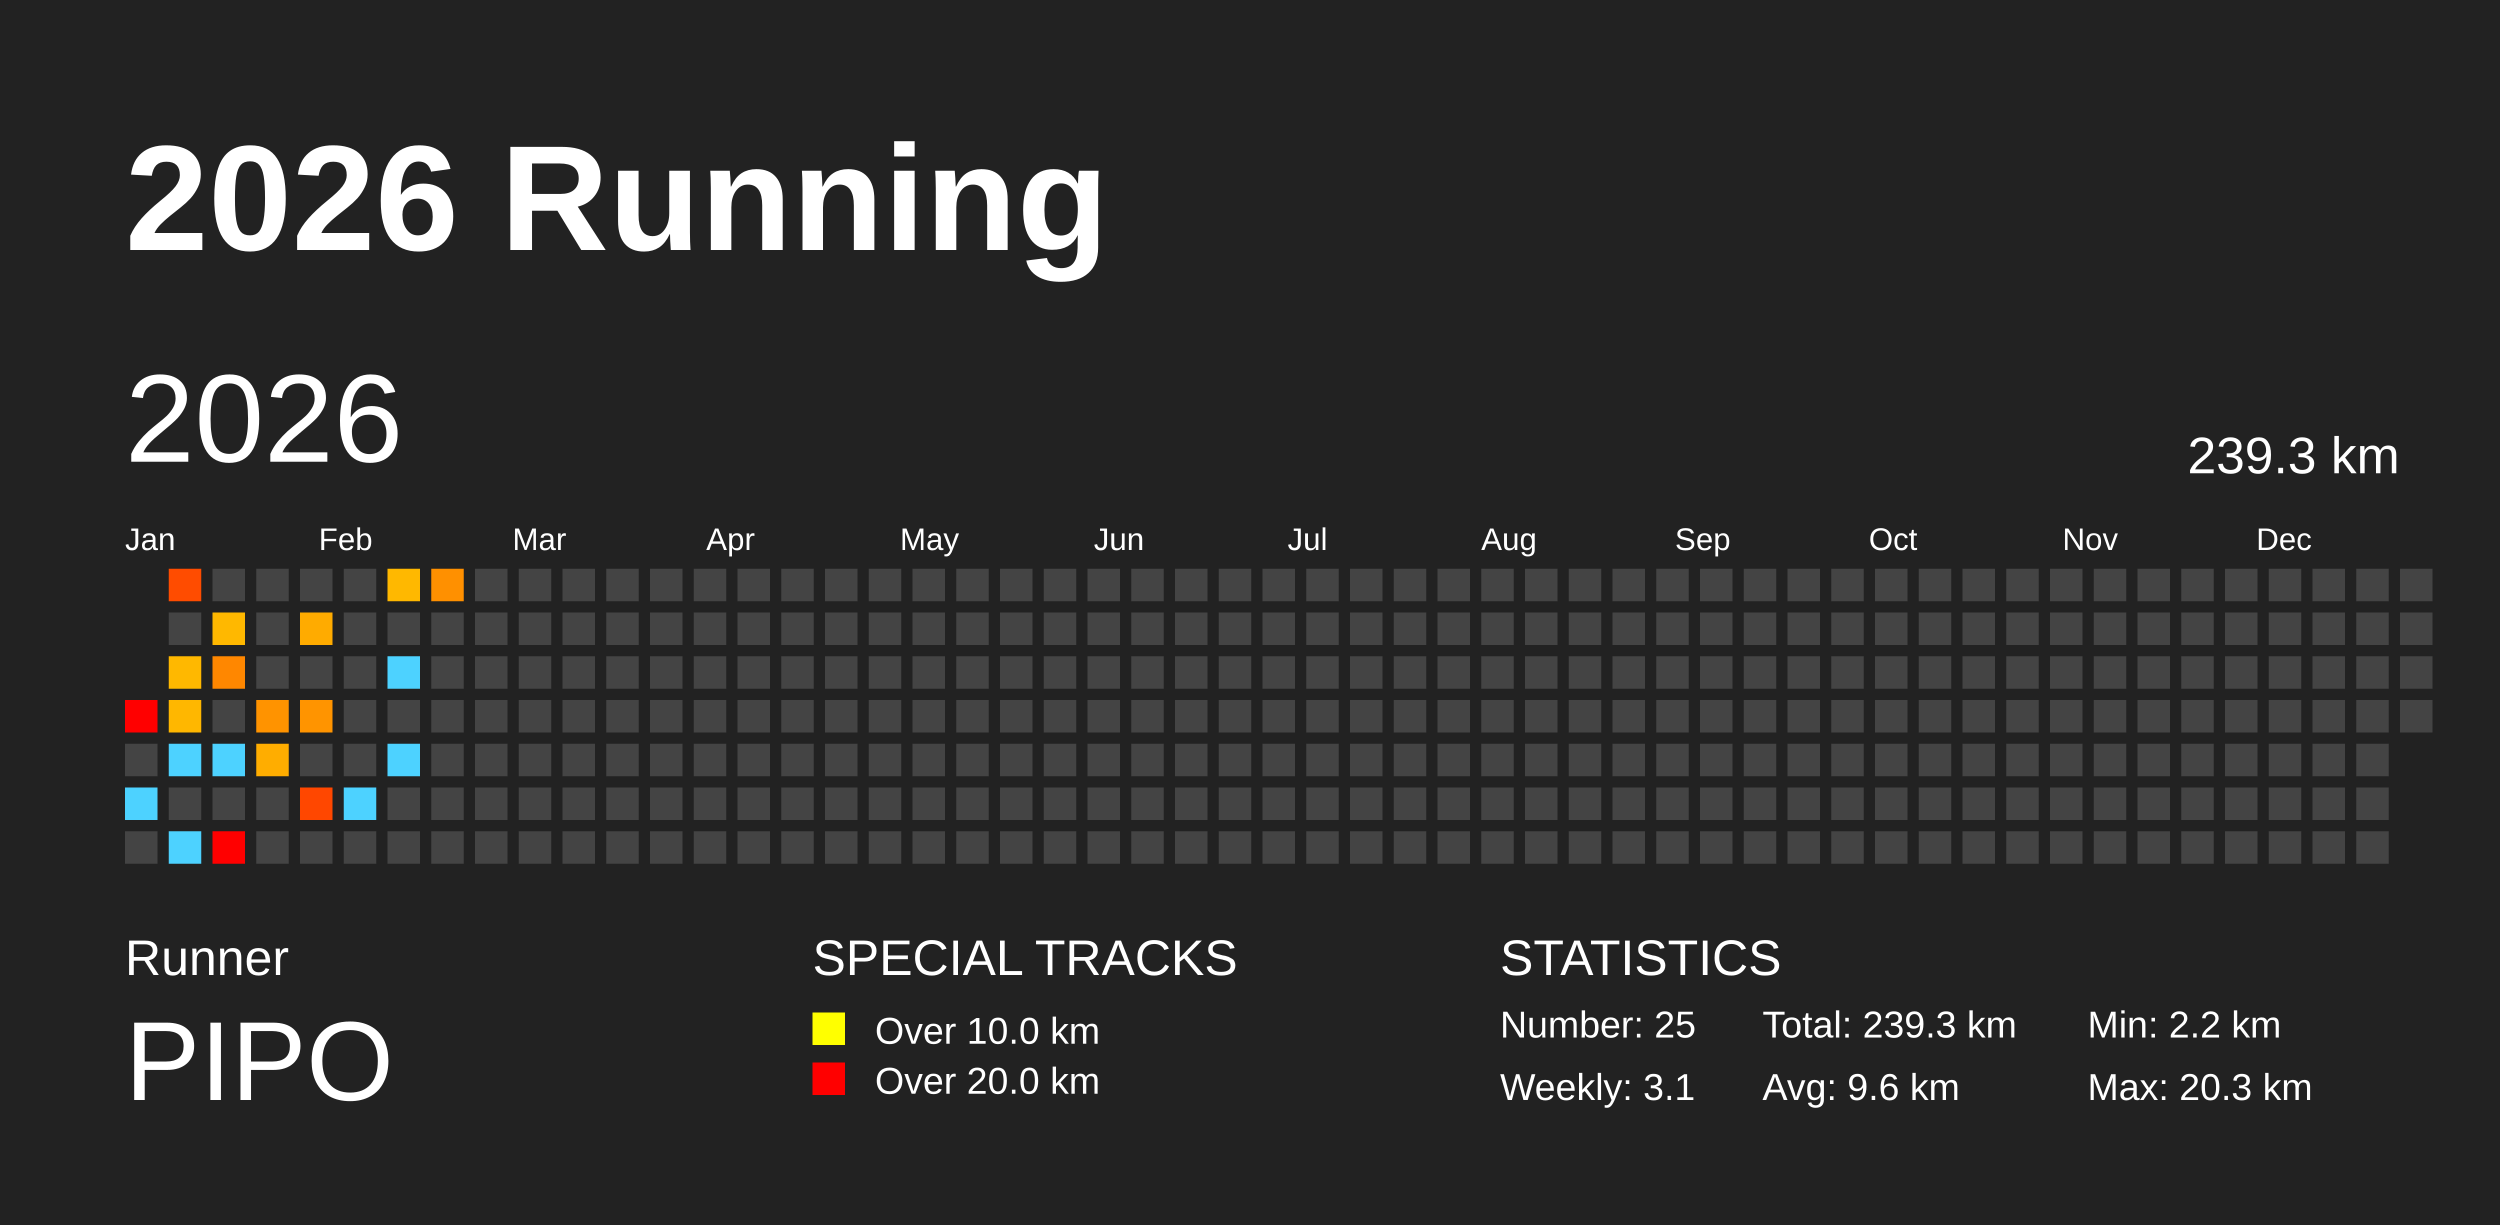
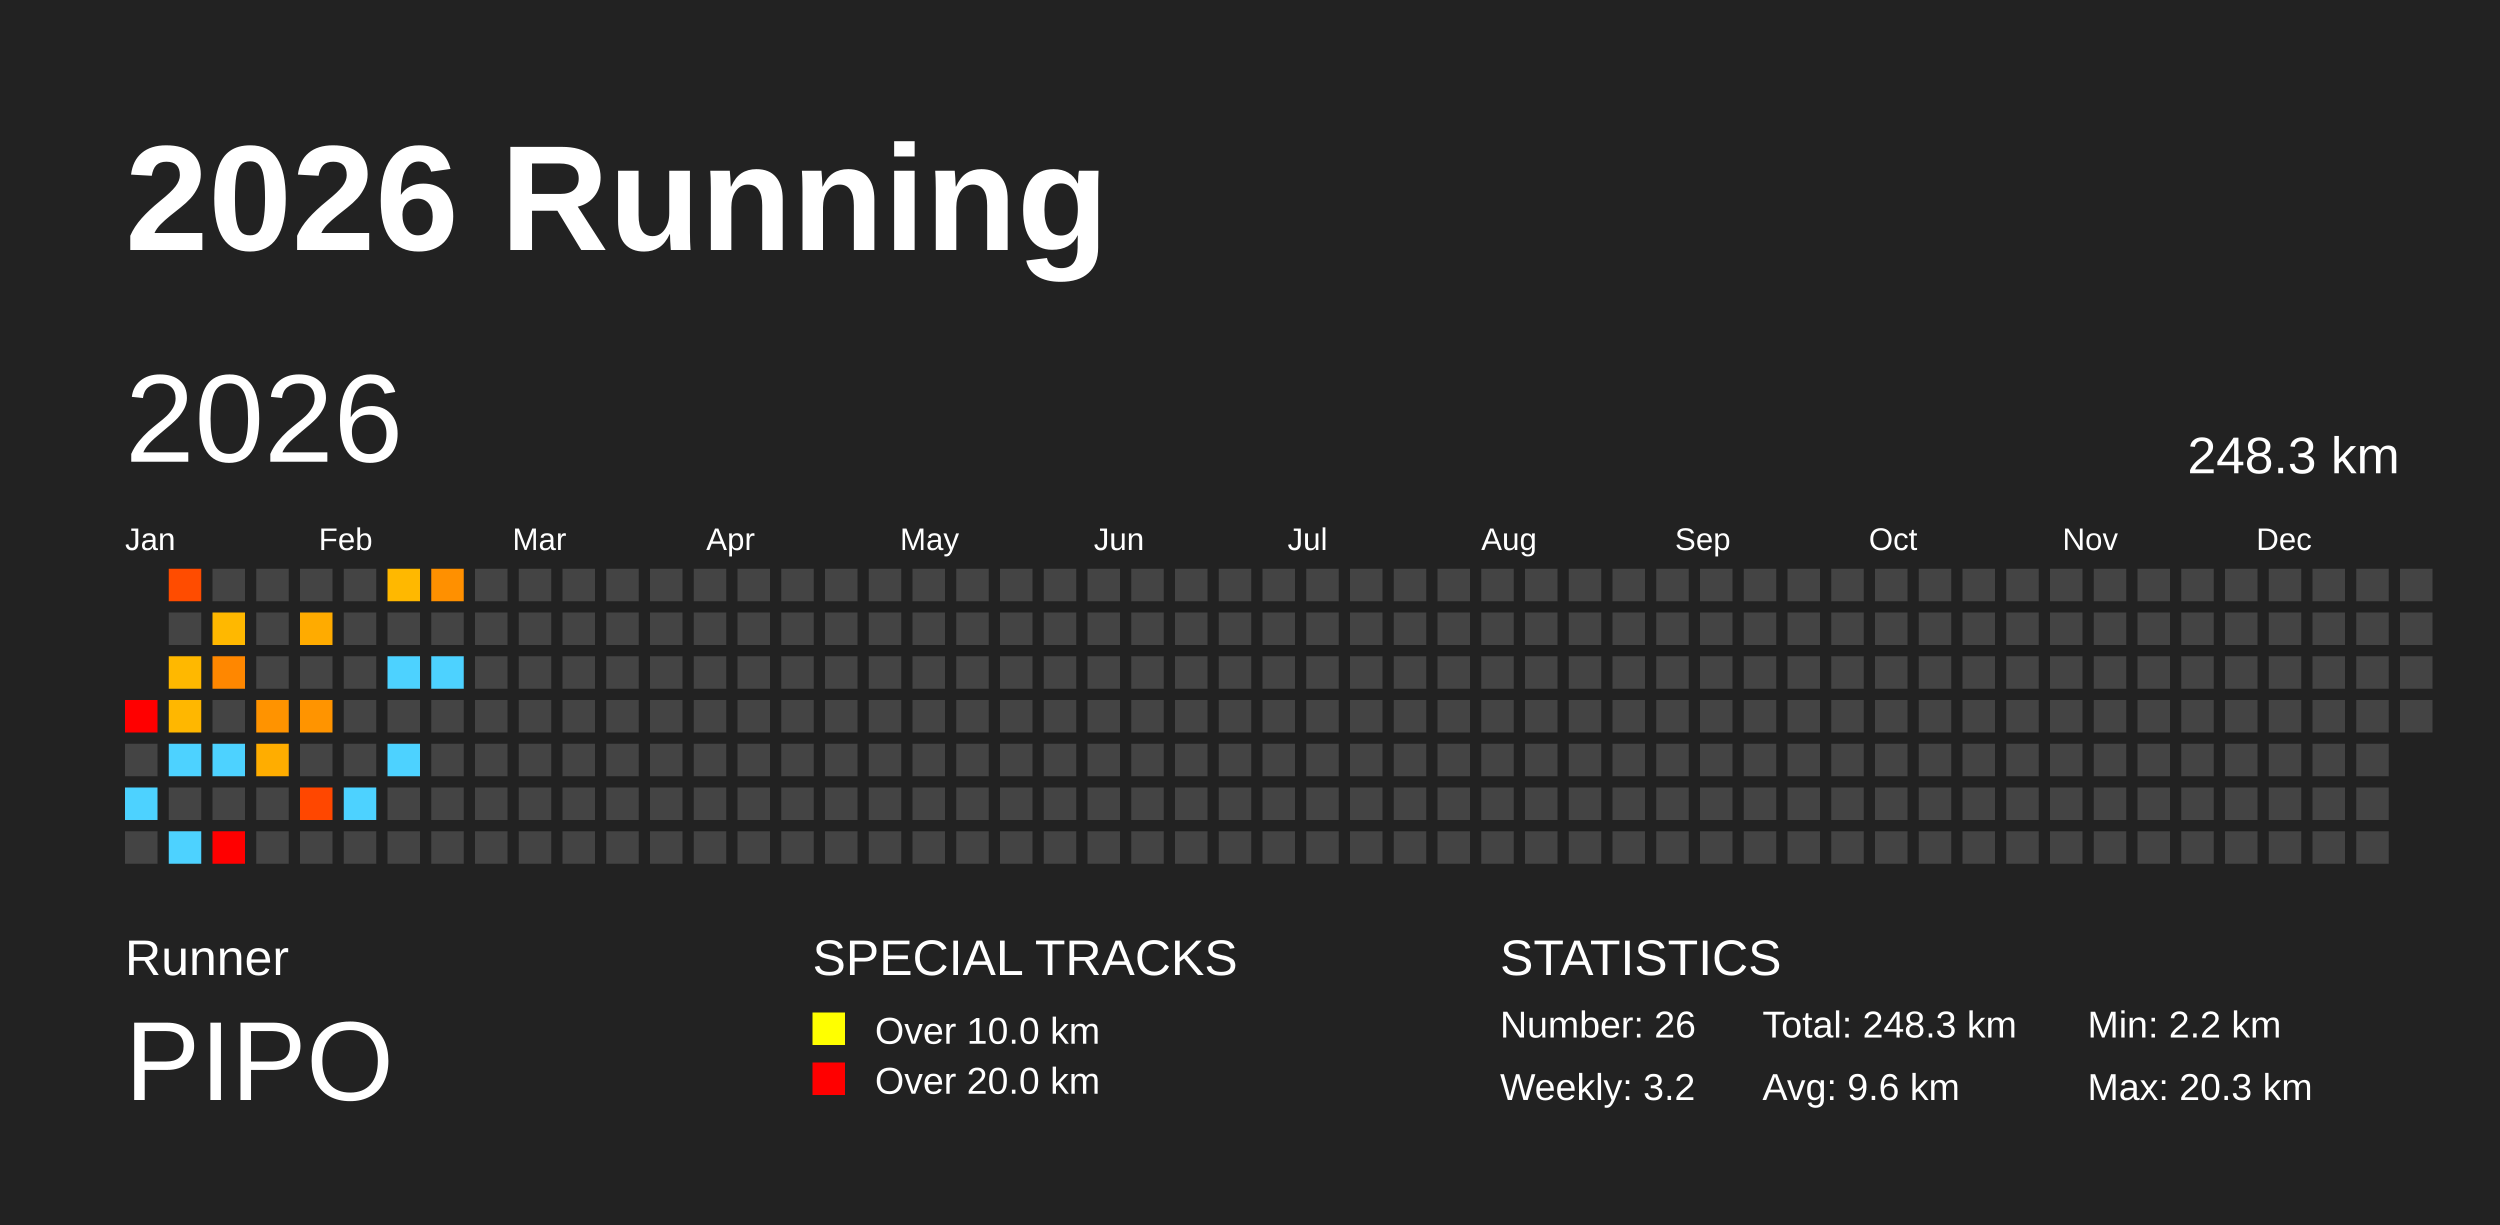
<svg xmlns="http://www.w3.org/2000/svg" baseProfile="full" height="98mm" version="1.1" viewBox="0,0,200,98" width="200mm">
  <defs />
  <rect fill="#222222" height="98" width="200" x="0" y="0" />
  <text fill="#FFFFFF" style="font-size:12px; font-family:Arial; font-weight:bold;" x="10" y="20">2026 Running</text>
  <text fill="#FFFFFF" style="font-size:4px; font-family:Arial" x="10" y="78">Runner</text>
  <text fill="#FFFFFF" style="font-size:9px; font-family:Arial" x="10" y="88">PIPO</text>
  <text fill="#FFFFFF" style="font-size:4px; font-family:Arial" x="65" y="78">SPECIAL TRACKS</text>
  <rect fill="yellow" height="2.6" width="2.6" x="65" y="81" />
  <text fill="#FFFFFF" style="font-size:3px; font-family:Arial" x="70" y="83.5">Over 10.0 km</text>
  <rect fill="red" height="2.6" width="2.6" x="65" y="85" />
  <text fill="#FFFFFF" style="font-size:3px; font-family:Arial" x="70" y="87.5">Over 20.0 km</text>
  <text fill="#FFFFFF" style="font-size:4px; font-family:Arial" x="120" y="78">STATISTICS</text>
-   <text fill="#FFFFFF" style="font-size:3px; font-family:Arial" x="120" y="83">Number: 25</text>
-   <text fill="#FFFFFF" style="font-size:3px; font-family:Arial" x="120" y="88">Weekly: 3.1</text>
-   <text fill="#FFFFFF" style="font-size:3px; font-family:Arial" x="141" y="83">Total: 239.3 km</text>
+   <text fill="#FFFFFF" style="font-size:3px; font-family:Arial" x="120" y="83">Number: 26</text>
+   <text fill="#FFFFFF" style="font-size:3px; font-family:Arial" x="120" y="88">Weekly: 3.2</text>
+   <text fill="#FFFFFF" style="font-size:3px; font-family:Arial" x="141" y="83">Total: 248.3 km</text>
  <text fill="#FFFFFF" style="font-size:3px; font-family:Arial" x="141" y="88">Avg: 9.6 km</text>
  <text fill="#FFFFFF" style="font-size:3px; font-family:Arial" x="167" y="83">Min: 2.2 km</text>
  <text fill="#FFFFFF" style="font-size:3px; font-family:Arial" x="167" y="88">Max: 20.3 km</text>
  <text dominant-baseline="hanging" fill="#FFFFFF" style="font-size:10.0px; font-family:Arial;" x="10" y="30">2026</text>
-   <text dominant-baseline="hanging" fill="#FFFFFF" style="font-size:4.125px; font-family:Arial;" x="175" y="35">239.3 km</text>
+   <text dominant-baseline="hanging" fill="#FFFFFF" style="font-size:4.125px; font-family:Arial;" x="175" y="35">248.3 km</text>
  <text fill="#FFFFFF" style="font-size:2.5px; font-family:Arial" x="10.0" y="44">Jan</text>
  <text fill="#FFFFFF" style="font-size:2.5px; font-family:Arial" x="25.5" y="44">Feb</text>
  <text fill="#FFFFFF" style="font-size:2.5px; font-family:Arial" x="41.0" y="44">Mar</text>
  <text fill="#FFFFFF" style="font-size:2.5px; font-family:Arial" x="56.5" y="44">Apr</text>
  <text fill="#FFFFFF" style="font-size:2.5px; font-family:Arial" x="72.0" y="44">May</text>
  <text fill="#FFFFFF" style="font-size:2.5px; font-family:Arial" x="87.5" y="44">Jun</text>
  <text fill="#FFFFFF" style="font-size:2.5px; font-family:Arial" x="103.0" y="44">Jul</text>
  <text fill="#FFFFFF" style="font-size:2.5px; font-family:Arial" x="118.5" y="44">Aug</text>
  <text fill="#FFFFFF" style="font-size:2.5px; font-family:Arial" x="134.0" y="44">Sep</text>
  <text fill="#FFFFFF" style="font-size:2.5px; font-family:Arial" x="149.5" y="44">Oct</text>
  <text fill="#FFFFFF" style="font-size:2.5px; font-family:Arial" x="165.0" y="44">Nov</text>
  <text fill="#FFFFFF" style="font-size:2.5px; font-family:Arial" x="180.5" y="44">Dec</text>
  <rect fill="red" height="2.6" width="2.6" x="10.0" y="56.0" />
  <rect fill="#444444" height="2.6" width="2.6" x="10.0" y="59.5" />
  <rect fill="#4dd2ff" height="2.6" width="2.6" x="10.0" y="63.0" />
  <rect fill="#444444" height="2.6" width="2.6" x="10.0" y="66.5" />
  <rect fill="#ff4c00" height="2.6" width="2.6" x="13.5" y="45.5" />
  <rect fill="#444444" height="2.6" width="2.6" x="13.5" y="49.0" />
  <rect fill="#ffb800" height="2.6" width="2.6" x="13.5" y="52.5" />
  <rect fill="#ffb700" height="2.6" width="2.6" x="13.5" y="56.0" />
  <rect fill="#4dd2ff" height="2.6" width="2.6" x="13.5" y="59.5" />
  <rect fill="#444444" height="2.6" width="2.6" x="13.5" y="63.0" />
  <rect fill="#4dd2ff" height="2.6" width="2.6" x="13.5" y="66.5" />
  <rect fill="#444444" height="2.6" width="2.6" x="17.0" y="45.5" />
  <rect fill="#ffb800" height="2.6" width="2.6" x="17.0" y="49.0" />
  <rect fill="#ff8700" height="2.6" width="2.6" x="17.0" y="52.5" />
  <rect fill="#444444" height="2.6" width="2.6" x="17.0" y="56.0" />
  <rect fill="#4dd2ff" height="2.6" width="2.6" x="17.0" y="59.5" />
  <rect fill="#444444" height="2.6" width="2.6" x="17.0" y="63.0" />
  <rect fill="red" height="2.6" width="2.6" x="17.0" y="66.5" />
  <rect fill="#444444" height="2.6" width="2.6" x="20.5" y="45.5" />
  <rect fill="#444444" height="2.6" width="2.6" x="20.5" y="49.0" />
  <rect fill="#444444" height="2.6" width="2.6" x="20.5" y="52.5" />
  <rect fill="#ff9300" height="2.6" width="2.6" x="20.5" y="56.0" />
  <rect fill="#ffad00" height="2.6" width="2.6" x="20.5" y="59.5" />
  <rect fill="#444444" height="2.6" width="2.6" x="20.5" y="63.0" />
  <rect fill="#444444" height="2.6" width="2.6" x="20.5" y="66.5" />
  <rect fill="#444444" height="2.6" width="2.6" x="24.0" y="45.5" />
  <rect fill="#ffab00" height="2.6" width="2.6" x="24.0" y="49.0" />
  <rect fill="#444444" height="2.6" width="2.6" x="24.0" y="52.5" />
  <rect fill="#ff9400" height="2.6" width="2.6" x="24.0" y="56.0" />
  <rect fill="#444444" height="2.6" width="2.6" x="24.0" y="59.5" />
  <rect fill="#ff4700" height="2.6" width="2.6" x="24.0" y="63.0" />
  <rect fill="#444444" height="2.6" width="2.6" x="24.0" y="66.5" />
  <rect fill="#444444" height="2.6" width="2.6" x="27.5" y="45.5" />
  <rect fill="#444444" height="2.6" width="2.6" x="27.5" y="49.0" />
  <rect fill="#444444" height="2.6" width="2.6" x="27.5" y="52.5" />
  <rect fill="#444444" height="2.6" width="2.6" x="27.5" y="56.0" />
  <rect fill="#444444" height="2.6" width="2.6" x="27.5" y="59.5" />
  <rect fill="#4dd2ff" height="2.6" width="2.6" x="27.5" y="63.0" />
  <rect fill="#444444" height="2.6" width="2.6" x="27.5" y="66.5" />
  <rect fill="#ffb800" height="2.6" width="2.6" x="31.0" y="45.5" />
  <rect fill="#444444" height="2.6" width="2.6" x="31.0" y="49.0" />
  <rect fill="#4dd2ff" height="2.6" width="2.6" x="31.0" y="52.5" />
  <rect fill="#444444" height="2.6" width="2.6" x="31.0" y="56.0" />
  <rect fill="#4dd2ff" height="2.6" width="2.6" x="31.0" y="59.5" />
  <rect fill="#444444" height="2.6" width="2.6" x="31.0" y="63.0" />
  <rect fill="#444444" height="2.6" width="2.6" x="31.0" y="66.5" />
  <rect fill="#ff9000" height="2.6" width="2.6" x="34.5" y="45.5" />
  <rect fill="#444444" height="2.6" width="2.6" x="34.5" y="49.0" />
-   <rect fill="#444444" height="2.6" width="2.6" x="34.5" y="52.5" />
+   <rect fill="#4dd2ff" height="2.6" width="2.6" x="34.5" y="52.5" />
  <rect fill="#444444" height="2.6" width="2.6" x="34.5" y="56.0" />
  <rect fill="#444444" height="2.6" width="2.6" x="34.5" y="59.5" />
  <rect fill="#444444" height="2.6" width="2.6" x="34.5" y="63.0" />
  <rect fill="#444444" height="2.6" width="2.6" x="34.5" y="66.5" />
  <rect fill="#444444" height="2.6" width="2.6" x="38.0" y="45.5" />
  <rect fill="#444444" height="2.6" width="2.6" x="38.0" y="49.0" />
  <rect fill="#444444" height="2.6" width="2.6" x="38.0" y="52.5" />
  <rect fill="#444444" height="2.6" width="2.6" x="38.0" y="56.0" />
  <rect fill="#444444" height="2.6" width="2.6" x="38.0" y="59.5" />
  <rect fill="#444444" height="2.6" width="2.6" x="38.0" y="63.0" />
  <rect fill="#444444" height="2.6" width="2.6" x="38.0" y="66.5" />
  <rect fill="#444444" height="2.6" width="2.6" x="41.5" y="45.5" />
  <rect fill="#444444" height="2.6" width="2.6" x="41.5" y="49.0" />
  <rect fill="#444444" height="2.6" width="2.6" x="41.5" y="52.5" />
  <rect fill="#444444" height="2.6" width="2.6" x="41.5" y="56.0" />
  <rect fill="#444444" height="2.6" width="2.6" x="41.5" y="59.5" />
  <rect fill="#444444" height="2.6" width="2.6" x="41.5" y="63.0" />
  <rect fill="#444444" height="2.6" width="2.6" x="41.5" y="66.5" />
  <rect fill="#444444" height="2.6" width="2.6" x="45.0" y="45.5" />
  <rect fill="#444444" height="2.6" width="2.6" x="45.0" y="49.0" />
  <rect fill="#444444" height="2.6" width="2.6" x="45.0" y="52.5" />
  <rect fill="#444444" height="2.6" width="2.6" x="45.0" y="56.0" />
  <rect fill="#444444" height="2.6" width="2.6" x="45.0" y="59.5" />
  <rect fill="#444444" height="2.6" width="2.6" x="45.0" y="63.0" />
  <rect fill="#444444" height="2.6" width="2.6" x="45.0" y="66.5" />
  <rect fill="#444444" height="2.6" width="2.6" x="48.5" y="45.5" />
  <rect fill="#444444" height="2.6" width="2.6" x="48.5" y="49.0" />
  <rect fill="#444444" height="2.6" width="2.6" x="48.5" y="52.5" />
  <rect fill="#444444" height="2.6" width="2.6" x="48.5" y="56.0" />
  <rect fill="#444444" height="2.6" width="2.6" x="48.5" y="59.5" />
  <rect fill="#444444" height="2.6" width="2.6" x="48.5" y="63.0" />
  <rect fill="#444444" height="2.6" width="2.6" x="48.5" y="66.5" />
  <rect fill="#444444" height="2.6" width="2.6" x="52.0" y="45.5" />
  <rect fill="#444444" height="2.6" width="2.6" x="52.0" y="49.0" />
  <rect fill="#444444" height="2.6" width="2.6" x="52.0" y="52.5" />
  <rect fill="#444444" height="2.6" width="2.6" x="52.0" y="56.0" />
  <rect fill="#444444" height="2.6" width="2.6" x="52.0" y="59.5" />
  <rect fill="#444444" height="2.6" width="2.6" x="52.0" y="63.0" />
  <rect fill="#444444" height="2.6" width="2.6" x="52.0" y="66.5" />
  <rect fill="#444444" height="2.6" width="2.6" x="55.5" y="45.5" />
  <rect fill="#444444" height="2.6" width="2.6" x="55.5" y="49.0" />
  <rect fill="#444444" height="2.6" width="2.6" x="55.5" y="52.5" />
  <rect fill="#444444" height="2.6" width="2.6" x="55.5" y="56.0" />
  <rect fill="#444444" height="2.6" width="2.6" x="55.5" y="59.5" />
  <rect fill="#444444" height="2.6" width="2.6" x="55.5" y="63.0" />
  <rect fill="#444444" height="2.6" width="2.6" x="55.5" y="66.5" />
  <rect fill="#444444" height="2.6" width="2.6" x="59.0" y="45.5" />
  <rect fill="#444444" height="2.6" width="2.6" x="59.0" y="49.0" />
  <rect fill="#444444" height="2.6" width="2.6" x="59.0" y="52.5" />
  <rect fill="#444444" height="2.6" width="2.6" x="59.0" y="56.0" />
  <rect fill="#444444" height="2.6" width="2.6" x="59.0" y="59.5" />
  <rect fill="#444444" height="2.6" width="2.6" x="59.0" y="63.0" />
  <rect fill="#444444" height="2.6" width="2.6" x="59.0" y="66.5" />
  <rect fill="#444444" height="2.6" width="2.6" x="62.5" y="45.5" />
  <rect fill="#444444" height="2.6" width="2.6" x="62.5" y="49.0" />
  <rect fill="#444444" height="2.6" width="2.6" x="62.5" y="52.5" />
  <rect fill="#444444" height="2.6" width="2.6" x="62.5" y="56.0" />
  <rect fill="#444444" height="2.6" width="2.6" x="62.5" y="59.5" />
  <rect fill="#444444" height="2.6" width="2.6" x="62.5" y="63.0" />
  <rect fill="#444444" height="2.6" width="2.6" x="62.5" y="66.5" />
  <rect fill="#444444" height="2.6" width="2.6" x="66.0" y="45.5" />
  <rect fill="#444444" height="2.6" width="2.6" x="66.0" y="49.0" />
  <rect fill="#444444" height="2.6" width="2.6" x="66.0" y="52.5" />
  <rect fill="#444444" height="2.6" width="2.6" x="66.0" y="56.0" />
  <rect fill="#444444" height="2.6" width="2.6" x="66.0" y="59.5" />
  <rect fill="#444444" height="2.6" width="2.6" x="66.0" y="63.0" />
  <rect fill="#444444" height="2.6" width="2.6" x="66.0" y="66.5" />
  <rect fill="#444444" height="2.6" width="2.6" x="69.5" y="45.5" />
  <rect fill="#444444" height="2.6" width="2.6" x="69.5" y="49.0" />
  <rect fill="#444444" height="2.6" width="2.6" x="69.5" y="52.5" />
  <rect fill="#444444" height="2.6" width="2.6" x="69.5" y="56.0" />
  <rect fill="#444444" height="2.6" width="2.6" x="69.5" y="59.5" />
  <rect fill="#444444" height="2.6" width="2.6" x="69.5" y="63.0" />
  <rect fill="#444444" height="2.6" width="2.6" x="69.5" y="66.5" />
  <rect fill="#444444" height="2.6" width="2.6" x="73.0" y="45.5" />
  <rect fill="#444444" height="2.6" width="2.6" x="73.0" y="49.0" />
  <rect fill="#444444" height="2.6" width="2.6" x="73.0" y="52.5" />
  <rect fill="#444444" height="2.6" width="2.6" x="73.0" y="56.0" />
  <rect fill="#444444" height="2.6" width="2.6" x="73.0" y="59.5" />
  <rect fill="#444444" height="2.6" width="2.6" x="73.0" y="63.0" />
  <rect fill="#444444" height="2.6" width="2.6" x="73.0" y="66.5" />
  <rect fill="#444444" height="2.6" width="2.6" x="76.5" y="45.5" />
  <rect fill="#444444" height="2.6" width="2.6" x="76.5" y="49.0" />
  <rect fill="#444444" height="2.6" width="2.6" x="76.5" y="52.5" />
  <rect fill="#444444" height="2.6" width="2.6" x="76.5" y="56.0" />
  <rect fill="#444444" height="2.6" width="2.6" x="76.5" y="59.5" />
  <rect fill="#444444" height="2.6" width="2.6" x="76.5" y="63.0" />
  <rect fill="#444444" height="2.6" width="2.6" x="76.5" y="66.5" />
  <rect fill="#444444" height="2.6" width="2.6" x="80.0" y="45.5" />
  <rect fill="#444444" height="2.6" width="2.6" x="80.0" y="49.0" />
  <rect fill="#444444" height="2.6" width="2.6" x="80.0" y="52.5" />
  <rect fill="#444444" height="2.6" width="2.6" x="80.0" y="56.0" />
  <rect fill="#444444" height="2.6" width="2.6" x="80.0" y="59.5" />
  <rect fill="#444444" height="2.6" width="2.6" x="80.0" y="63.0" />
  <rect fill="#444444" height="2.6" width="2.6" x="80.0" y="66.5" />
  <rect fill="#444444" height="2.6" width="2.6" x="83.5" y="45.5" />
  <rect fill="#444444" height="2.6" width="2.6" x="83.5" y="49.0" />
  <rect fill="#444444" height="2.6" width="2.6" x="83.5" y="52.5" />
  <rect fill="#444444" height="2.6" width="2.6" x="83.5" y="56.0" />
  <rect fill="#444444" height="2.6" width="2.6" x="83.5" y="59.5" />
  <rect fill="#444444" height="2.6" width="2.6" x="83.5" y="63.0" />
  <rect fill="#444444" height="2.6" width="2.6" x="83.5" y="66.5" />
  <rect fill="#444444" height="2.6" width="2.6" x="87.0" y="45.5" />
  <rect fill="#444444" height="2.6" width="2.6" x="87.0" y="49.0" />
  <rect fill="#444444" height="2.6" width="2.6" x="87.0" y="52.5" />
  <rect fill="#444444" height="2.6" width="2.6" x="87.0" y="56.0" />
  <rect fill="#444444" height="2.6" width="2.6" x="87.0" y="59.5" />
  <rect fill="#444444" height="2.6" width="2.6" x="87.0" y="63.0" />
  <rect fill="#444444" height="2.6" width="2.6" x="87.0" y="66.5" />
  <rect fill="#444444" height="2.6" width="2.6" x="90.5" y="45.5" />
  <rect fill="#444444" height="2.6" width="2.6" x="90.5" y="49.0" />
  <rect fill="#444444" height="2.6" width="2.6" x="90.5" y="52.5" />
  <rect fill="#444444" height="2.6" width="2.6" x="90.5" y="56.0" />
  <rect fill="#444444" height="2.6" width="2.6" x="90.5" y="59.5" />
  <rect fill="#444444" height="2.6" width="2.6" x="90.5" y="63.0" />
  <rect fill="#444444" height="2.6" width="2.6" x="90.5" y="66.5" />
  <rect fill="#444444" height="2.6" width="2.6" x="94.0" y="45.5" />
  <rect fill="#444444" height="2.6" width="2.6" x="94.0" y="49.0" />
  <rect fill="#444444" height="2.6" width="2.6" x="94.0" y="52.5" />
  <rect fill="#444444" height="2.6" width="2.6" x="94.0" y="56.0" />
  <rect fill="#444444" height="2.6" width="2.6" x="94.0" y="59.5" />
  <rect fill="#444444" height="2.6" width="2.6" x="94.0" y="63.0" />
  <rect fill="#444444" height="2.6" width="2.6" x="94.0" y="66.5" />
  <rect fill="#444444" height="2.6" width="2.6" x="97.5" y="45.5" />
  <rect fill="#444444" height="2.6" width="2.6" x="97.5" y="49.0" />
  <rect fill="#444444" height="2.6" width="2.6" x="97.5" y="52.5" />
  <rect fill="#444444" height="2.6" width="2.6" x="97.5" y="56.0" />
  <rect fill="#444444" height="2.6" width="2.6" x="97.5" y="59.5" />
  <rect fill="#444444" height="2.6" width="2.6" x="97.5" y="63.0" />
  <rect fill="#444444" height="2.6" width="2.6" x="97.5" y="66.5" />
  <rect fill="#444444" height="2.6" width="2.6" x="101.0" y="45.5" />
  <rect fill="#444444" height="2.6" width="2.6" x="101.0" y="49.0" />
  <rect fill="#444444" height="2.6" width="2.6" x="101.0" y="52.5" />
  <rect fill="#444444" height="2.6" width="2.6" x="101.0" y="56.0" />
  <rect fill="#444444" height="2.6" width="2.6" x="101.0" y="59.5" />
  <rect fill="#444444" height="2.6" width="2.6" x="101.0" y="63.0" />
  <rect fill="#444444" height="2.6" width="2.6" x="101.0" y="66.5" />
  <rect fill="#444444" height="2.6" width="2.6" x="104.5" y="45.5" />
  <rect fill="#444444" height="2.6" width="2.6" x="104.5" y="49.0" />
  <rect fill="#444444" height="2.6" width="2.6" x="104.5" y="52.5" />
  <rect fill="#444444" height="2.6" width="2.6" x="104.5" y="56.0" />
  <rect fill="#444444" height="2.6" width="2.6" x="104.5" y="59.5" />
  <rect fill="#444444" height="2.6" width="2.6" x="104.5" y="63.0" />
  <rect fill="#444444" height="2.6" width="2.6" x="104.5" y="66.5" />
  <rect fill="#444444" height="2.6" width="2.6" x="108.0" y="45.5" />
  <rect fill="#444444" height="2.6" width="2.6" x="108.0" y="49.0" />
  <rect fill="#444444" height="2.6" width="2.6" x="108.0" y="52.5" />
  <rect fill="#444444" height="2.6" width="2.6" x="108.0" y="56.0" />
  <rect fill="#444444" height="2.6" width="2.6" x="108.0" y="59.5" />
  <rect fill="#444444" height="2.6" width="2.6" x="108.0" y="63.0" />
  <rect fill="#444444" height="2.6" width="2.6" x="108.0" y="66.5" />
  <rect fill="#444444" height="2.6" width="2.6" x="111.5" y="45.5" />
  <rect fill="#444444" height="2.6" width="2.6" x="111.5" y="49.0" />
  <rect fill="#444444" height="2.6" width="2.6" x="111.5" y="52.5" />
  <rect fill="#444444" height="2.6" width="2.6" x="111.5" y="56.0" />
  <rect fill="#444444" height="2.6" width="2.6" x="111.5" y="59.5" />
  <rect fill="#444444" height="2.6" width="2.6" x="111.5" y="63.0" />
  <rect fill="#444444" height="2.6" width="2.6" x="111.5" y="66.5" />
  <rect fill="#444444" height="2.6" width="2.6" x="115.0" y="45.5" />
  <rect fill="#444444" height="2.6" width="2.6" x="115.0" y="49.0" />
  <rect fill="#444444" height="2.6" width="2.6" x="115.0" y="52.5" />
  <rect fill="#444444" height="2.6" width="2.6" x="115.0" y="56.0" />
  <rect fill="#444444" height="2.6" width="2.6" x="115.0" y="59.5" />
  <rect fill="#444444" height="2.6" width="2.6" x="115.0" y="63.0" />
  <rect fill="#444444" height="2.6" width="2.6" x="115.0" y="66.5" />
  <rect fill="#444444" height="2.6" width="2.6" x="118.5" y="45.5" />
  <rect fill="#444444" height="2.6" width="2.6" x="118.5" y="49.0" />
  <rect fill="#444444" height="2.6" width="2.6" x="118.5" y="52.5" />
  <rect fill="#444444" height="2.6" width="2.6" x="118.5" y="56.0" />
  <rect fill="#444444" height="2.6" width="2.6" x="118.5" y="59.5" />
  <rect fill="#444444" height="2.6" width="2.6" x="118.5" y="63.0" />
  <rect fill="#444444" height="2.6" width="2.6" x="118.5" y="66.5" />
  <rect fill="#444444" height="2.6" width="2.6" x="122.0" y="45.5" />
  <rect fill="#444444" height="2.6" width="2.6" x="122.0" y="49.0" />
  <rect fill="#444444" height="2.6" width="2.6" x="122.0" y="52.5" />
  <rect fill="#444444" height="2.6" width="2.6" x="122.0" y="56.0" />
  <rect fill="#444444" height="2.6" width="2.6" x="122.0" y="59.5" />
  <rect fill="#444444" height="2.6" width="2.6" x="122.0" y="63.0" />
  <rect fill="#444444" height="2.6" width="2.6" x="122.0" y="66.5" />
  <rect fill="#444444" height="2.6" width="2.6" x="125.5" y="45.5" />
  <rect fill="#444444" height="2.6" width="2.6" x="125.5" y="49.0" />
  <rect fill="#444444" height="2.6" width="2.6" x="125.5" y="52.5" />
  <rect fill="#444444" height="2.6" width="2.6" x="125.5" y="56.0" />
  <rect fill="#444444" height="2.6" width="2.6" x="125.5" y="59.5" />
  <rect fill="#444444" height="2.6" width="2.6" x="125.5" y="63.0" />
  <rect fill="#444444" height="2.6" width="2.6" x="125.5" y="66.5" />
  <rect fill="#444444" height="2.6" width="2.6" x="129.0" y="45.5" />
  <rect fill="#444444" height="2.6" width="2.6" x="129.0" y="49.0" />
  <rect fill="#444444" height="2.6" width="2.6" x="129.0" y="52.5" />
  <rect fill="#444444" height="2.6" width="2.6" x="129.0" y="56.0" />
  <rect fill="#444444" height="2.6" width="2.6" x="129.0" y="59.5" />
  <rect fill="#444444" height="2.6" width="2.6" x="129.0" y="63.0" />
  <rect fill="#444444" height="2.6" width="2.6" x="129.0" y="66.5" />
  <rect fill="#444444" height="2.6" width="2.6" x="132.5" y="45.5" />
  <rect fill="#444444" height="2.6" width="2.6" x="132.5" y="49.0" />
  <rect fill="#444444" height="2.6" width="2.6" x="132.5" y="52.5" />
  <rect fill="#444444" height="2.6" width="2.6" x="132.5" y="56.0" />
  <rect fill="#444444" height="2.6" width="2.6" x="132.5" y="59.5" />
  <rect fill="#444444" height="2.6" width="2.6" x="132.5" y="63.0" />
  <rect fill="#444444" height="2.6" width="2.6" x="132.5" y="66.5" />
  <rect fill="#444444" height="2.6" width="2.6" x="136.0" y="45.5" />
  <rect fill="#444444" height="2.6" width="2.6" x="136.0" y="49.0" />
  <rect fill="#444444" height="2.6" width="2.6" x="136.0" y="52.5" />
  <rect fill="#444444" height="2.6" width="2.6" x="136.0" y="56.0" />
  <rect fill="#444444" height="2.6" width="2.6" x="136.0" y="59.5" />
  <rect fill="#444444" height="2.6" width="2.6" x="136.0" y="63.0" />
  <rect fill="#444444" height="2.6" width="2.6" x="136.0" y="66.5" />
  <rect fill="#444444" height="2.6" width="2.6" x="139.5" y="45.5" />
  <rect fill="#444444" height="2.6" width="2.6" x="139.5" y="49.0" />
  <rect fill="#444444" height="2.6" width="2.6" x="139.5" y="52.5" />
  <rect fill="#444444" height="2.6" width="2.6" x="139.5" y="56.0" />
  <rect fill="#444444" height="2.6" width="2.6" x="139.5" y="59.5" />
  <rect fill="#444444" height="2.6" width="2.6" x="139.5" y="63.0" />
  <rect fill="#444444" height="2.6" width="2.6" x="139.5" y="66.5" />
  <rect fill="#444444" height="2.6" width="2.6" x="143.0" y="45.5" />
  <rect fill="#444444" height="2.6" width="2.6" x="143.0" y="49.0" />
  <rect fill="#444444" height="2.6" width="2.6" x="143.0" y="52.5" />
  <rect fill="#444444" height="2.6" width="2.6" x="143.0" y="56.0" />
  <rect fill="#444444" height="2.6" width="2.6" x="143.0" y="59.5" />
  <rect fill="#444444" height="2.6" width="2.6" x="143.0" y="63.0" />
  <rect fill="#444444" height="2.6" width="2.6" x="143.0" y="66.5" />
  <rect fill="#444444" height="2.6" width="2.6" x="146.5" y="45.5" />
  <rect fill="#444444" height="2.6" width="2.6" x="146.5" y="49.0" />
  <rect fill="#444444" height="2.6" width="2.6" x="146.5" y="52.5" />
  <rect fill="#444444" height="2.6" width="2.6" x="146.5" y="56.0" />
  <rect fill="#444444" height="2.6" width="2.6" x="146.5" y="59.5" />
  <rect fill="#444444" height="2.6" width="2.6" x="146.5" y="63.0" />
  <rect fill="#444444" height="2.6" width="2.6" x="146.5" y="66.5" />
  <rect fill="#444444" height="2.6" width="2.6" x="150.0" y="45.5" />
  <rect fill="#444444" height="2.6" width="2.6" x="150.0" y="49.0" />
  <rect fill="#444444" height="2.6" width="2.6" x="150.0" y="52.5" />
  <rect fill="#444444" height="2.6" width="2.6" x="150.0" y="56.0" />
  <rect fill="#444444" height="2.6" width="2.6" x="150.0" y="59.5" />
  <rect fill="#444444" height="2.6" width="2.6" x="150.0" y="63.0" />
  <rect fill="#444444" height="2.6" width="2.6" x="150.0" y="66.5" />
  <rect fill="#444444" height="2.6" width="2.6" x="153.5" y="45.5" />
  <rect fill="#444444" height="2.6" width="2.6" x="153.5" y="49.0" />
  <rect fill="#444444" height="2.6" width="2.6" x="153.5" y="52.5" />
  <rect fill="#444444" height="2.6" width="2.6" x="153.5" y="56.0" />
  <rect fill="#444444" height="2.6" width="2.6" x="153.5" y="59.5" />
  <rect fill="#444444" height="2.6" width="2.6" x="153.5" y="63.0" />
  <rect fill="#444444" height="2.6" width="2.6" x="153.5" y="66.5" />
  <rect fill="#444444" height="2.6" width="2.6" x="157.0" y="45.5" />
  <rect fill="#444444" height="2.6" width="2.6" x="157.0" y="49.0" />
  <rect fill="#444444" height="2.6" width="2.6" x="157.0" y="52.5" />
  <rect fill="#444444" height="2.6" width="2.6" x="157.0" y="56.0" />
  <rect fill="#444444" height="2.6" width="2.6" x="157.0" y="59.5" />
  <rect fill="#444444" height="2.6" width="2.6" x="157.0" y="63.0" />
  <rect fill="#444444" height="2.6" width="2.6" x="157.0" y="66.5" />
  <rect fill="#444444" height="2.6" width="2.6" x="160.5" y="45.5" />
  <rect fill="#444444" height="2.6" width="2.6" x="160.5" y="49.0" />
  <rect fill="#444444" height="2.6" width="2.6" x="160.5" y="52.5" />
  <rect fill="#444444" height="2.6" width="2.6" x="160.5" y="56.0" />
  <rect fill="#444444" height="2.6" width="2.6" x="160.5" y="59.5" />
  <rect fill="#444444" height="2.6" width="2.6" x="160.5" y="63.0" />
  <rect fill="#444444" height="2.6" width="2.6" x="160.5" y="66.5" />
  <rect fill="#444444" height="2.6" width="2.6" x="164.0" y="45.5" />
  <rect fill="#444444" height="2.6" width="2.6" x="164.0" y="49.0" />
  <rect fill="#444444" height="2.6" width="2.6" x="164.0" y="52.5" />
  <rect fill="#444444" height="2.6" width="2.6" x="164.0" y="56.0" />
  <rect fill="#444444" height="2.6" width="2.6" x="164.0" y="59.5" />
  <rect fill="#444444" height="2.6" width="2.6" x="164.0" y="63.0" />
  <rect fill="#444444" height="2.6" width="2.6" x="164.0" y="66.5" />
  <rect fill="#444444" height="2.6" width="2.6" x="167.5" y="45.5" />
  <rect fill="#444444" height="2.6" width="2.6" x="167.5" y="49.0" />
  <rect fill="#444444" height="2.6" width="2.6" x="167.5" y="52.5" />
  <rect fill="#444444" height="2.6" width="2.6" x="167.5" y="56.0" />
  <rect fill="#444444" height="2.6" width="2.6" x="167.5" y="59.5" />
  <rect fill="#444444" height="2.6" width="2.6" x="167.5" y="63.0" />
  <rect fill="#444444" height="2.6" width="2.6" x="167.5" y="66.5" />
  <rect fill="#444444" height="2.6" width="2.6" x="171.0" y="45.5" />
  <rect fill="#444444" height="2.6" width="2.6" x="171.0" y="49.0" />
  <rect fill="#444444" height="2.6" width="2.6" x="171.0" y="52.5" />
  <rect fill="#444444" height="2.6" width="2.6" x="171.0" y="56.0" />
  <rect fill="#444444" height="2.6" width="2.6" x="171.0" y="59.5" />
  <rect fill="#444444" height="2.6" width="2.6" x="171.0" y="63.0" />
  <rect fill="#444444" height="2.6" width="2.6" x="171.0" y="66.5" />
  <rect fill="#444444" height="2.6" width="2.6" x="174.5" y="45.5" />
  <rect fill="#444444" height="2.6" width="2.6" x="174.5" y="49.0" />
  <rect fill="#444444" height="2.6" width="2.6" x="174.5" y="52.5" />
  <rect fill="#444444" height="2.6" width="2.6" x="174.5" y="56.0" />
  <rect fill="#444444" height="2.6" width="2.6" x="174.5" y="59.5" />
  <rect fill="#444444" height="2.6" width="2.6" x="174.5" y="63.0" />
  <rect fill="#444444" height="2.6" width="2.6" x="174.5" y="66.5" />
  <rect fill="#444444" height="2.6" width="2.6" x="178.0" y="45.5" />
  <rect fill="#444444" height="2.6" width="2.6" x="178.0" y="49.0" />
  <rect fill="#444444" height="2.6" width="2.6" x="178.0" y="52.5" />
  <rect fill="#444444" height="2.6" width="2.6" x="178.0" y="56.0" />
  <rect fill="#444444" height="2.6" width="2.6" x="178.0" y="59.5" />
  <rect fill="#444444" height="2.6" width="2.6" x="178.0" y="63.0" />
  <rect fill="#444444" height="2.6" width="2.6" x="178.0" y="66.5" />
  <rect fill="#444444" height="2.6" width="2.6" x="181.5" y="45.5" />
  <rect fill="#444444" height="2.6" width="2.6" x="181.5" y="49.0" />
  <rect fill="#444444" height="2.6" width="2.6" x="181.5" y="52.5" />
  <rect fill="#444444" height="2.6" width="2.6" x="181.5" y="56.0" />
  <rect fill="#444444" height="2.6" width="2.6" x="181.5" y="59.5" />
  <rect fill="#444444" height="2.6" width="2.6" x="181.5" y="63.0" />
  <rect fill="#444444" height="2.6" width="2.6" x="181.5" y="66.5" />
  <rect fill="#444444" height="2.6" width="2.6" x="185.0" y="45.5" />
  <rect fill="#444444" height="2.6" width="2.6" x="185.0" y="49.0" />
  <rect fill="#444444" height="2.6" width="2.6" x="185.0" y="52.5" />
  <rect fill="#444444" height="2.6" width="2.6" x="185.0" y="56.0" />
  <rect fill="#444444" height="2.6" width="2.6" x="185.0" y="59.5" />
  <rect fill="#444444" height="2.6" width="2.6" x="185.0" y="63.0" />
  <rect fill="#444444" height="2.6" width="2.6" x="185.0" y="66.5" />
  <rect fill="#444444" height="2.6" width="2.6" x="188.5" y="45.5" />
  <rect fill="#444444" height="2.6" width="2.6" x="188.5" y="49.0" />
  <rect fill="#444444" height="2.6" width="2.6" x="188.5" y="52.5" />
  <rect fill="#444444" height="2.6" width="2.6" x="188.5" y="56.0" />
  <rect fill="#444444" height="2.6" width="2.6" x="188.5" y="59.5" />
  <rect fill="#444444" height="2.6" width="2.6" x="188.5" y="63.0" />
  <rect fill="#444444" height="2.6" width="2.6" x="188.5" y="66.5" />
  <rect fill="#444444" height="2.6" width="2.6" x="192.0" y="45.5" />
  <rect fill="#444444" height="2.6" width="2.6" x="192.0" y="49.0" />
  <rect fill="#444444" height="2.6" width="2.6" x="192.0" y="52.5" />
  <rect fill="#444444" height="2.6" width="2.6" x="192.0" y="56.0" />
</svg>
